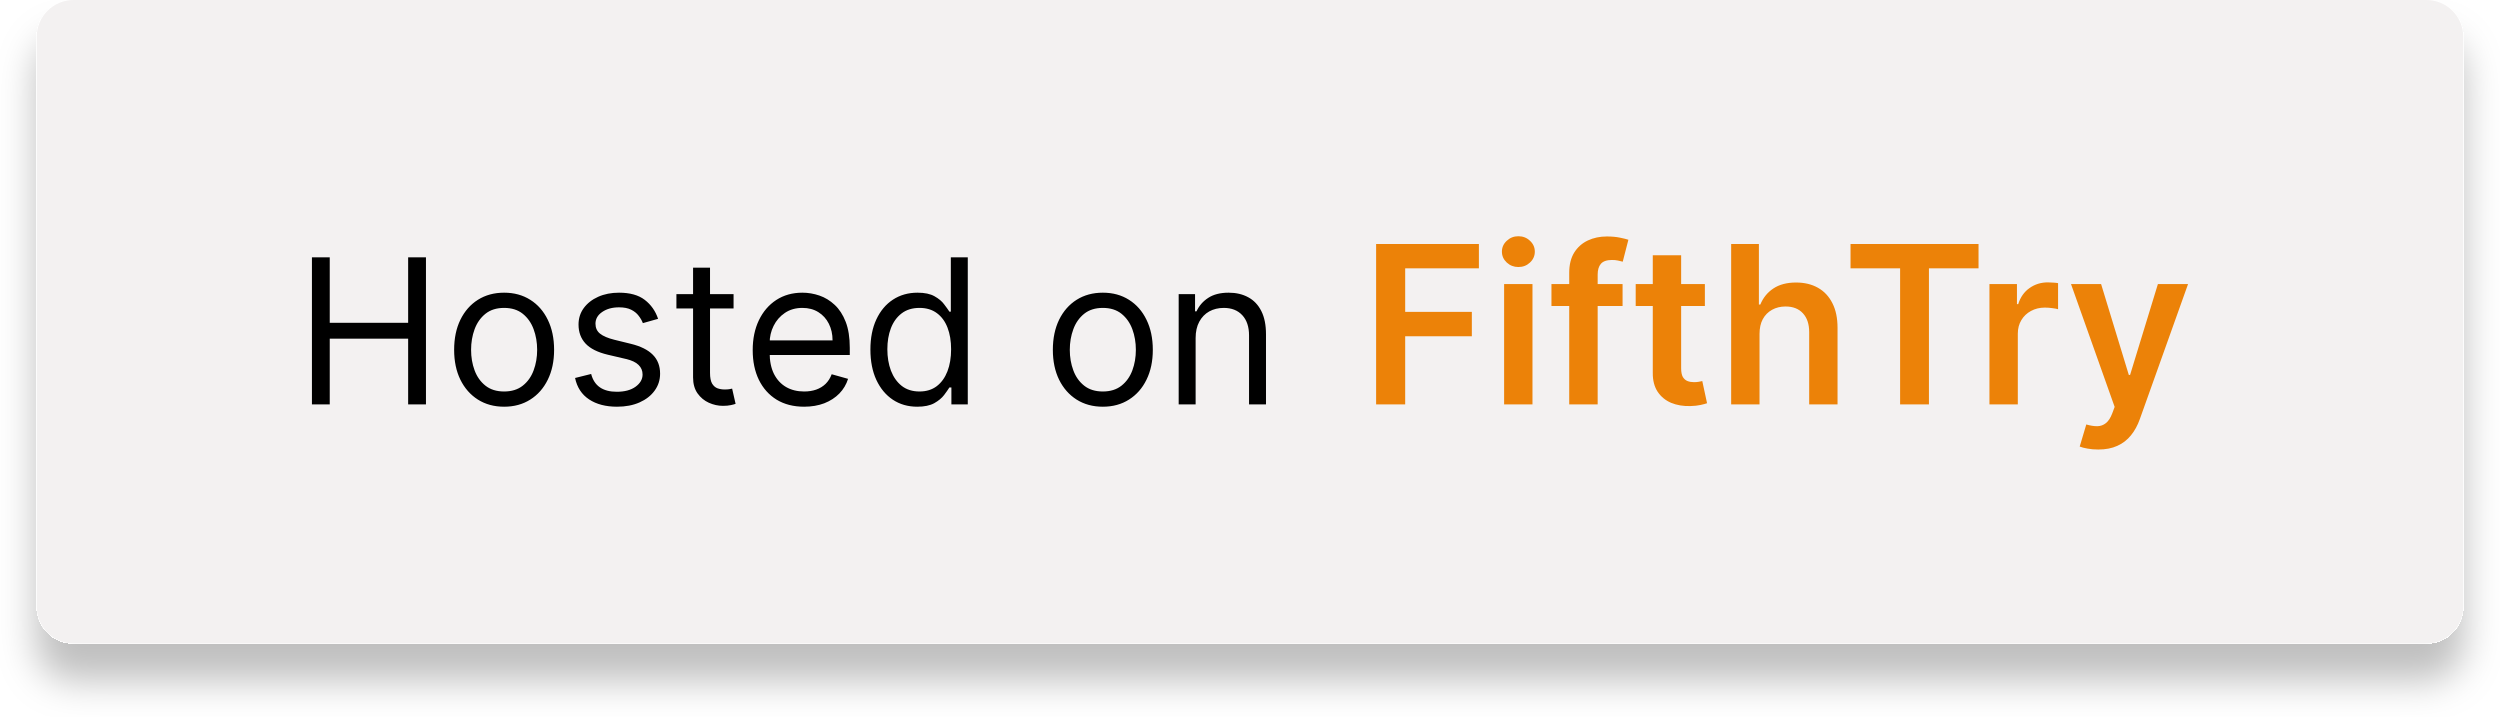
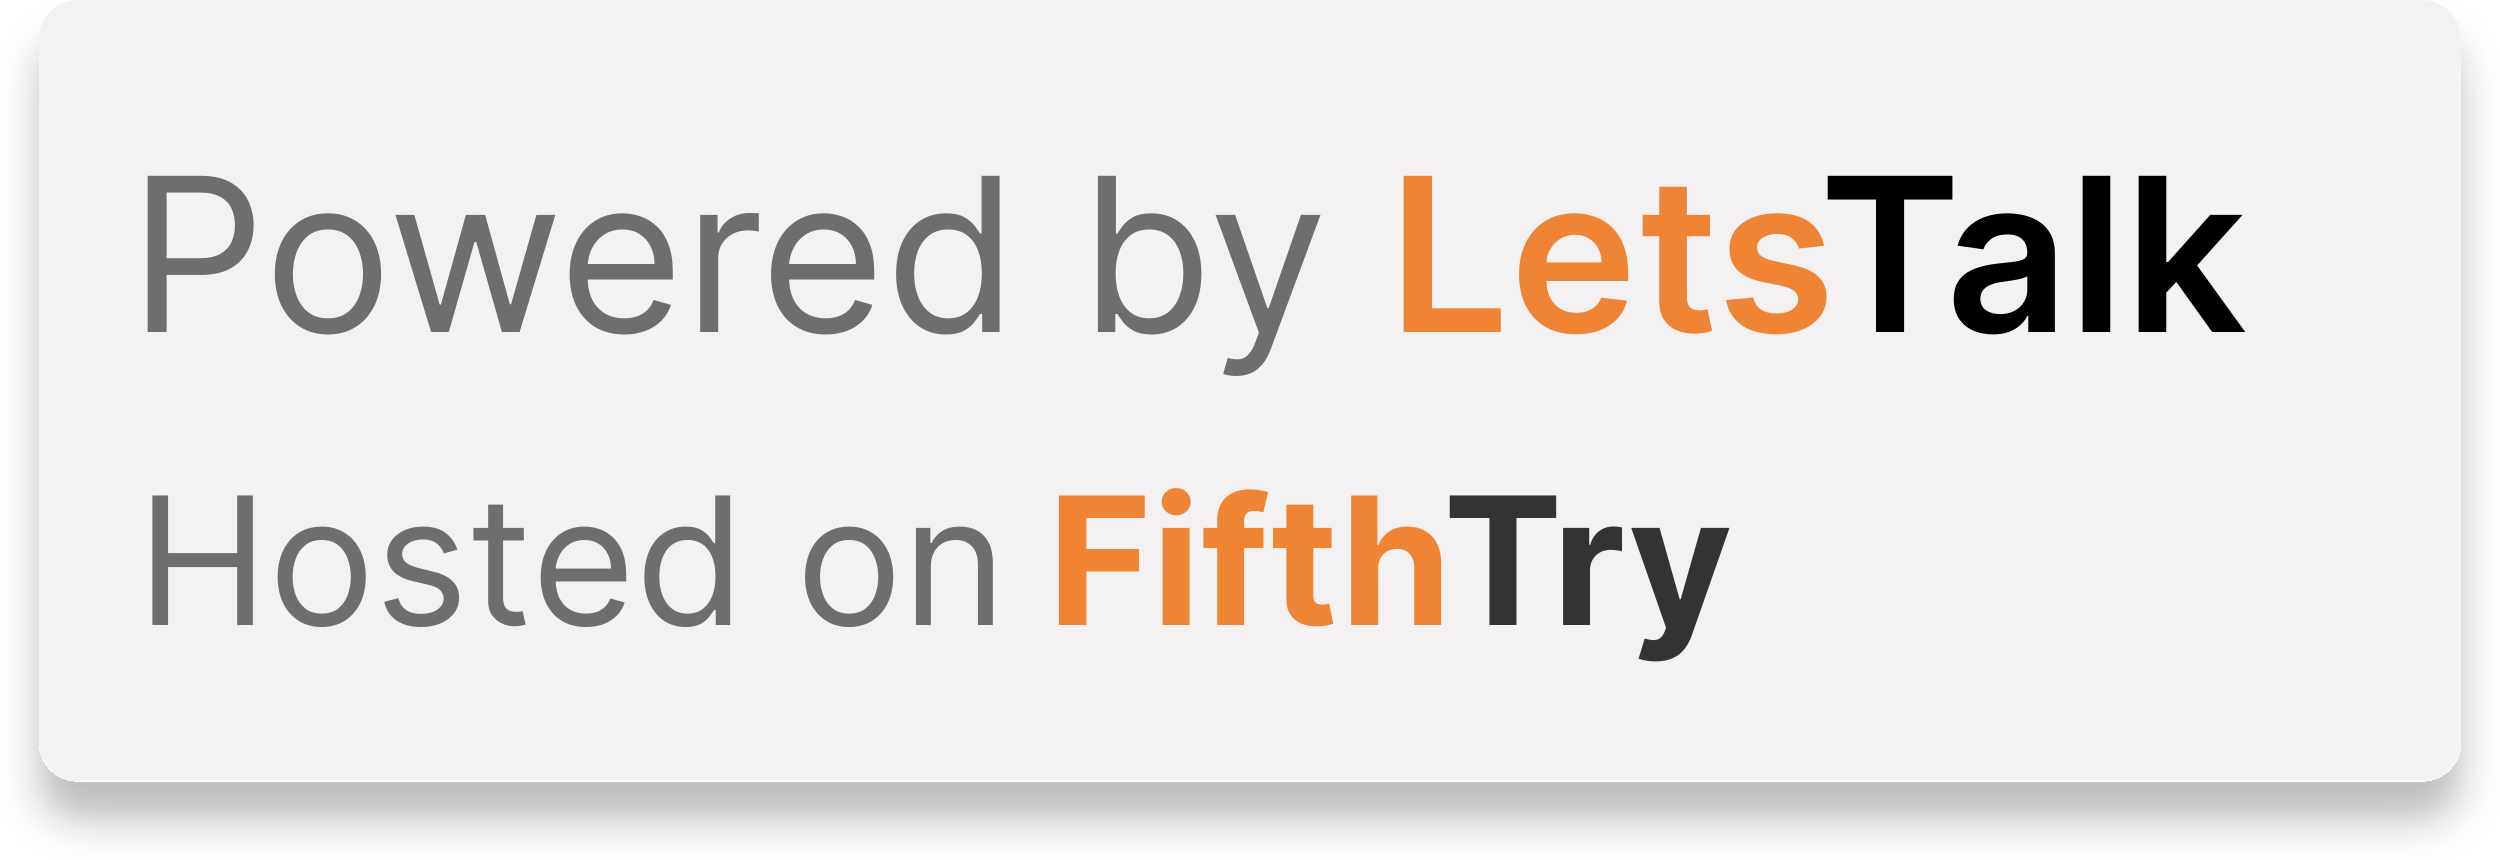
- <svg xmlns="http://www.w3.org/2000/svg" width="136" height="39" viewBox="0 0 136 39" fill="none">
-   <g filter="url(#filter0_d_2923_10)">
-     <rect x="2" width="132" height="35" rx="2" fill="#F3F1F1" />
+ <svg xmlns="http://www.w3.org/2000/svg" width="128" height="44" viewBox="0 0 128 44" fill="none">
+   <g filter="url(#filter0_d_2932_10)">
+     <rect x="2" width="124" height="40" rx="2" fill="#F3F1F1" />
  </g>
-   <path d="M74.861 22V13.273H80.452V14.598H76.442V16.967H80.068V18.293H76.442V22H74.861ZM81.824 22V15.454H83.367V22H81.824ZM82.599 14.526C82.355 14.526 82.145 14.445 81.969 14.283C81.793 14.118 81.704 13.921 81.704 13.69C81.704 13.457 81.793 13.26 81.969 13.098C82.145 12.933 82.355 12.851 82.599 12.851C82.847 12.851 83.057 12.933 83.23 13.098C83.406 13.26 83.494 13.457 83.494 13.69C83.494 13.921 83.406 14.118 83.23 14.283C83.057 14.445 82.847 14.526 82.599 14.526ZM88.268 15.454V16.648H84.399V15.454H88.268ZM85.366 22V14.837C85.366 14.396 85.457 14.03 85.639 13.737C85.823 13.445 86.071 13.226 86.38 13.081C86.69 12.936 87.034 12.864 87.412 12.864C87.679 12.864 87.916 12.885 88.123 12.928C88.331 12.97 88.484 13.008 88.584 13.043L88.277 14.236C88.211 14.216 88.129 14.196 88.029 14.176C87.93 14.153 87.819 14.142 87.697 14.142C87.41 14.142 87.207 14.212 87.088 14.351C86.971 14.487 86.913 14.683 86.913 14.939V22H85.366ZM92.745 15.454V16.648H88.982V15.454H92.745ZM89.911 13.886H91.454V20.031C91.454 20.239 91.485 20.398 91.547 20.509C91.613 20.616 91.698 20.69 91.803 20.73C91.908 20.77 92.025 20.79 92.152 20.79C92.249 20.79 92.337 20.783 92.416 20.768C92.499 20.754 92.561 20.741 92.604 20.73L92.864 21.936C92.782 21.965 92.664 21.996 92.51 22.03C92.36 22.064 92.175 22.084 91.956 22.09C91.57 22.101 91.222 22.043 90.912 21.915C90.603 21.784 90.357 21.582 90.175 21.31C89.996 21.037 89.908 20.696 89.911 20.287V13.886ZM95.718 18.165V22H94.175V13.273H95.684V16.567H95.761C95.914 16.197 96.151 15.906 96.472 15.693C96.796 15.477 97.208 15.369 97.708 15.369C98.163 15.369 98.559 15.464 98.897 15.655C99.235 15.845 99.496 16.124 99.681 16.49C99.869 16.857 99.962 17.304 99.962 17.832V22H98.42V18.071C98.42 17.631 98.306 17.288 98.079 17.044C97.854 16.797 97.539 16.673 97.133 16.673C96.86 16.673 96.616 16.733 96.4 16.852C96.187 16.969 96.019 17.138 95.897 17.359C95.778 17.581 95.718 17.849 95.718 18.165ZM100.669 14.598V13.273H107.632V14.598H104.934V22H103.366V14.598H100.669ZM108.226 22V15.454H109.722V16.546H109.79C109.909 16.168 110.114 15.876 110.404 15.672C110.696 15.464 111.03 15.361 111.405 15.361C111.49 15.361 111.586 15.365 111.691 15.374C111.799 15.379 111.888 15.389 111.959 15.403V16.822C111.894 16.8 111.79 16.78 111.648 16.763C111.509 16.743 111.374 16.733 111.243 16.733C110.962 16.733 110.709 16.794 110.485 16.916C110.263 17.035 110.088 17.202 109.961 17.415C109.833 17.628 109.769 17.874 109.769 18.152V22H108.226ZM114.142 24.454C113.932 24.454 113.737 24.438 113.558 24.403C113.382 24.372 113.241 24.335 113.136 24.293L113.494 23.091C113.719 23.156 113.919 23.188 114.095 23.185C114.271 23.182 114.426 23.126 114.56 23.018C114.696 22.913 114.811 22.737 114.905 22.49L115.037 22.136L112.663 15.454H114.3L115.808 20.398H115.876L117.389 15.454H119.03L116.409 22.793C116.287 23.139 116.125 23.436 115.923 23.683C115.722 23.933 115.474 24.124 115.182 24.254C114.892 24.388 114.545 24.454 114.142 24.454Z" fill="#EC8208" />
-   <path d="M16.969 22V14H17.938V17.562H22.203V14H23.172V22H22.203V18.422H17.938V22H16.969ZM27.424 22.125C26.882 22.125 26.407 21.996 25.998 21.738C25.592 21.48 25.274 21.12 25.045 20.656C24.818 20.193 24.705 19.651 24.705 19.031C24.705 18.406 24.818 17.861 25.045 17.395C25.274 16.928 25.592 16.566 25.998 16.309C26.407 16.051 26.882 15.922 27.424 15.922C27.965 15.922 28.439 16.051 28.846 16.309C29.255 16.566 29.572 16.928 29.799 17.395C30.028 17.861 30.143 18.406 30.143 19.031C30.143 19.651 30.028 20.193 29.799 20.656C29.572 21.12 29.255 21.48 28.846 21.738C28.439 21.996 27.965 22.125 27.424 22.125ZM27.424 21.297C27.835 21.297 28.174 21.191 28.439 20.98C28.705 20.77 28.902 20.492 29.029 20.148C29.157 19.805 29.221 19.432 29.221 19.031C29.221 18.63 29.157 18.256 29.029 17.91C28.902 17.564 28.705 17.284 28.439 17.07C28.174 16.857 27.835 16.75 27.424 16.75C27.012 16.75 26.674 16.857 26.408 17.07C26.143 17.284 25.946 17.564 25.818 17.91C25.691 18.256 25.627 18.63 25.627 19.031C25.627 19.432 25.691 19.805 25.818 20.148C25.946 20.492 26.143 20.77 26.408 20.98C26.674 21.191 27.012 21.297 27.424 21.297ZM35.8 17.344L34.972 17.578C34.92 17.44 34.843 17.306 34.741 17.176C34.642 17.043 34.507 16.934 34.335 16.848C34.163 16.762 33.943 16.719 33.675 16.719C33.308 16.719 33.002 16.803 32.757 16.973C32.515 17.139 32.394 17.352 32.394 17.609C32.394 17.838 32.477 18.02 32.644 18.152C32.81 18.285 33.071 18.396 33.425 18.484L34.315 18.703C34.852 18.833 35.252 19.033 35.515 19.301C35.778 19.566 35.909 19.909 35.909 20.328C35.909 20.672 35.81 20.979 35.612 21.25C35.417 21.521 35.144 21.734 34.792 21.891C34.44 22.047 34.032 22.125 33.565 22.125C32.953 22.125 32.447 21.992 32.046 21.727C31.645 21.461 31.391 21.073 31.284 20.562L32.159 20.344C32.242 20.667 32.4 20.909 32.632 21.07C32.866 21.232 33.172 21.312 33.55 21.312C33.98 21.312 34.321 21.221 34.573 21.039C34.828 20.854 34.956 20.633 34.956 20.375C34.956 20.167 34.883 19.992 34.737 19.852C34.592 19.708 34.367 19.602 34.065 19.531L33.065 19.297C32.516 19.167 32.112 18.965 31.855 18.691C31.599 18.415 31.472 18.07 31.472 17.656C31.472 17.318 31.567 17.018 31.757 16.758C31.95 16.497 32.211 16.293 32.542 16.145C32.875 15.996 33.253 15.922 33.675 15.922C34.269 15.922 34.735 16.052 35.073 16.312C35.414 16.573 35.657 16.917 35.8 17.344ZM39.906 16V16.781H36.797V16H39.906ZM37.703 14.562H38.625V20.281C38.625 20.542 38.663 20.737 38.738 20.867C38.816 20.995 38.915 21.081 39.035 21.125C39.158 21.167 39.286 21.188 39.422 21.188C39.523 21.188 39.607 21.182 39.672 21.172C39.737 21.159 39.789 21.148 39.828 21.141L40.016 21.969C39.953 21.992 39.866 22.016 39.754 22.039C39.642 22.065 39.5 22.078 39.328 22.078C39.068 22.078 38.812 22.022 38.562 21.91C38.315 21.798 38.109 21.628 37.945 21.398C37.784 21.169 37.703 20.88 37.703 20.531V14.562ZM43.744 22.125C43.166 22.125 42.667 21.997 42.248 21.742C41.831 21.484 41.51 21.125 41.283 20.664C41.059 20.201 40.947 19.662 40.947 19.047C40.947 18.432 41.059 17.891 41.283 17.422C41.51 16.951 41.825 16.583 42.228 16.32C42.635 16.055 43.109 15.922 43.65 15.922C43.963 15.922 44.272 15.974 44.576 16.078C44.881 16.182 45.158 16.352 45.408 16.586C45.658 16.818 45.857 17.125 46.006 17.508C46.154 17.891 46.228 18.362 46.228 18.922V19.312H41.603V18.516H45.291C45.291 18.177 45.223 17.875 45.088 17.609C44.955 17.344 44.765 17.134 44.518 16.98C44.273 16.827 43.984 16.75 43.65 16.75C43.283 16.75 42.965 16.841 42.697 17.023C42.432 17.203 42.227 17.438 42.084 17.727C41.941 18.016 41.869 18.326 41.869 18.656V19.188C41.869 19.641 41.947 20.025 42.103 20.34C42.262 20.652 42.482 20.891 42.764 21.055C43.045 21.216 43.372 21.297 43.744 21.297C43.986 21.297 44.205 21.263 44.4 21.195C44.598 21.125 44.769 21.021 44.912 20.883C45.055 20.742 45.166 20.568 45.244 20.359L46.135 20.609C46.041 20.912 45.883 21.177 45.662 21.406C45.441 21.633 45.167 21.81 44.842 21.938C44.516 22.062 44.15 22.125 43.744 22.125ZM49.897 22.125C49.397 22.125 48.955 21.999 48.572 21.746C48.19 21.491 47.89 21.131 47.674 20.668C47.458 20.202 47.35 19.651 47.35 19.016C47.35 18.385 47.458 17.838 47.674 17.375C47.89 16.912 48.191 16.553 48.576 16.301C48.962 16.048 49.407 15.922 49.912 15.922C50.303 15.922 50.611 15.987 50.838 16.117C51.067 16.245 51.242 16.391 51.361 16.555C51.484 16.716 51.579 16.849 51.647 16.953H51.725V14H52.647V22H51.756V21.078H51.647C51.579 21.188 51.482 21.326 51.357 21.492C51.232 21.656 51.054 21.803 50.822 21.934C50.59 22.061 50.282 22.125 49.897 22.125ZM50.022 21.297C50.391 21.297 50.704 21.201 50.959 21.008C51.214 20.812 51.408 20.543 51.541 20.199C51.674 19.853 51.74 19.453 51.74 19C51.74 18.552 51.675 18.16 51.545 17.824C51.415 17.486 51.222 17.223 50.967 17.035C50.712 16.845 50.397 16.75 50.022 16.75C49.631 16.75 49.305 16.85 49.045 17.051C48.787 17.249 48.593 17.518 48.463 17.859C48.335 18.198 48.272 18.578 48.272 19C48.272 19.427 48.337 19.815 48.467 20.164C48.6 20.51 48.795 20.787 49.053 20.992C49.313 21.195 49.636 21.297 50.022 21.297ZM59.994 22.125C59.453 22.125 58.977 21.996 58.568 21.738C58.162 21.48 57.844 21.12 57.615 20.656C57.389 20.193 57.275 19.651 57.275 19.031C57.275 18.406 57.389 17.861 57.615 17.395C57.844 16.928 58.162 16.566 58.568 16.309C58.977 16.051 59.453 15.922 59.994 15.922C60.536 15.922 61.01 16.051 61.416 16.309C61.825 16.566 62.143 16.928 62.369 17.395C62.598 17.861 62.713 18.406 62.713 19.031C62.713 19.651 62.598 20.193 62.369 20.656C62.143 21.12 61.825 21.48 61.416 21.738C61.01 21.996 60.536 22.125 59.994 22.125ZM59.994 21.297C60.406 21.297 60.744 21.191 61.01 20.98C61.275 20.77 61.472 20.492 61.6 20.148C61.727 19.805 61.791 19.432 61.791 19.031C61.791 18.63 61.727 18.256 61.6 17.91C61.472 17.564 61.275 17.284 61.01 17.07C60.744 16.857 60.406 16.75 59.994 16.75C59.583 16.75 59.244 16.857 58.978 17.07C58.713 17.284 58.516 17.564 58.389 17.91C58.261 18.256 58.197 18.63 58.197 19.031C58.197 19.432 58.261 19.805 58.389 20.148C58.516 20.492 58.713 20.77 58.978 20.98C59.244 21.191 59.583 21.297 59.994 21.297ZM65.042 18.391V22H64.12V16H65.011V16.938H65.089C65.23 16.633 65.443 16.388 65.73 16.203C66.016 16.016 66.386 15.922 66.839 15.922C67.245 15.922 67.601 16.005 67.905 16.172C68.21 16.336 68.447 16.586 68.616 16.922C68.785 17.255 68.87 17.677 68.87 18.188V22H67.948V18.25C67.948 17.779 67.826 17.412 67.581 17.148C67.336 16.883 67 16.75 66.573 16.75C66.279 16.75 66.016 16.814 65.784 16.941C65.555 17.069 65.374 17.255 65.241 17.5C65.108 17.745 65.042 18.042 65.042 18.391Z" fill="black" />
+   <path d="M7.561 17V9H10.264C10.892 9 11.405 9.113 11.803 9.34C12.204 9.564 12.501 9.867 12.694 10.25C12.887 10.633 12.983 11.06 12.983 11.531C12.983 12.003 12.887 12.431 12.694 12.816C12.504 13.202 12.21 13.509 11.811 13.738C11.413 13.965 10.902 14.078 10.28 14.078H8.343V13.219H10.249C10.678 13.219 11.024 13.145 11.284 12.996C11.544 12.848 11.733 12.647 11.85 12.395C11.97 12.139 12.03 11.852 12.03 11.531C12.03 11.211 11.97 10.925 11.85 10.672C11.733 10.419 11.543 10.221 11.28 10.078C11.017 9.932 10.668 9.859 10.233 9.859H8.53V17H7.561ZM16.792 17.125C16.25 17.125 15.775 16.996 15.366 16.738C14.96 16.48 14.642 16.12 14.413 15.656C14.186 15.193 14.073 14.651 14.073 14.031C14.073 13.406 14.186 12.861 14.413 12.395C14.642 11.928 14.96 11.566 15.366 11.309C15.775 11.051 16.25 10.922 16.792 10.922C17.333 10.922 17.807 11.051 18.214 11.309C18.622 11.566 18.94 11.928 19.167 12.395C19.396 12.861 19.511 13.406 19.511 14.031C19.511 14.651 19.396 15.193 19.167 15.656C18.94 16.12 18.622 16.48 18.214 16.738C17.807 16.996 17.333 17.125 16.792 17.125ZM16.792 16.297C17.203 16.297 17.542 16.191 17.807 15.98C18.073 15.77 18.27 15.492 18.397 15.148C18.525 14.805 18.589 14.432 18.589 14.031C18.589 13.63 18.525 13.257 18.397 12.91C18.27 12.564 18.073 12.284 17.807 12.07C17.542 11.857 17.203 11.75 16.792 11.75C16.38 11.75 16.042 11.857 15.776 12.07C15.511 12.284 15.314 12.564 15.186 12.91C15.059 13.257 14.995 13.63 14.995 14.031C14.995 14.432 15.059 14.805 15.186 15.148C15.314 15.492 15.511 15.77 15.776 15.98C16.042 16.191 16.38 16.297 16.792 16.297ZM22.073 17L20.245 11H21.214L22.511 15.594H22.573L23.854 11H24.839L26.104 15.578H26.167L27.464 11H28.432L26.604 17H25.698L24.386 12.391H24.292L22.979 17H22.073ZM31.963 17.125C31.384 17.125 30.886 16.997 30.467 16.742C30.05 16.484 29.728 16.125 29.502 15.664C29.278 15.2 29.166 14.662 29.166 14.047C29.166 13.432 29.278 12.891 29.502 12.422C29.728 11.95 30.043 11.583 30.447 11.32C30.853 11.055 31.327 10.922 31.869 10.922C32.181 10.922 32.49 10.974 32.795 11.078C33.099 11.182 33.377 11.352 33.627 11.586C33.877 11.818 34.076 12.125 34.224 12.508C34.373 12.891 34.447 13.362 34.447 13.922V14.312H29.822V13.516H33.51C33.51 13.177 33.442 12.875 33.306 12.609C33.174 12.344 32.983 12.134 32.736 11.98C32.491 11.827 32.202 11.75 31.869 11.75C31.502 11.75 31.184 11.841 30.916 12.023C30.65 12.203 30.446 12.438 30.302 12.727C30.159 13.016 30.088 13.325 30.088 13.656V14.188C30.088 14.641 30.166 15.025 30.322 15.34C30.481 15.652 30.701 15.891 30.982 16.055C31.263 16.216 31.59 16.297 31.963 16.297C32.205 16.297 32.424 16.263 32.619 16.195C32.817 16.125 32.987 16.021 33.131 15.883C33.274 15.742 33.385 15.568 33.463 15.359L34.353 15.609C34.26 15.912 34.102 16.177 33.881 16.406C33.659 16.633 33.386 16.81 33.06 16.938C32.735 17.062 32.369 17.125 31.963 17.125ZM35.849 17V11H36.74V11.906H36.803C36.912 11.609 37.11 11.368 37.396 11.184C37.683 10.999 38.006 10.906 38.365 10.906C38.433 10.906 38.517 10.908 38.619 10.91C38.721 10.913 38.797 10.917 38.849 10.922V11.859C38.818 11.852 38.746 11.84 38.635 11.824C38.525 11.806 38.409 11.797 38.287 11.797C37.995 11.797 37.735 11.858 37.506 11.98C37.279 12.1 37.099 12.267 36.967 12.48C36.836 12.691 36.771 12.932 36.771 13.203V17H35.849ZM42.275 17.125C41.697 17.125 41.198 16.997 40.779 16.742C40.362 16.484 40.041 16.125 39.814 15.664C39.59 15.2 39.478 14.662 39.478 14.047C39.478 13.432 39.59 12.891 39.814 12.422C40.041 11.95 40.356 11.583 40.76 11.32C41.166 11.055 41.64 10.922 42.181 10.922C42.494 10.922 42.803 10.974 43.107 11.078C43.412 11.182 43.689 11.352 43.939 11.586C44.189 11.818 44.388 12.125 44.537 12.508C44.685 12.891 44.76 13.362 44.76 13.922V14.312H40.135V13.516H43.822C43.822 13.177 43.754 12.875 43.619 12.609C43.486 12.344 43.296 12.134 43.049 11.98C42.804 11.827 42.515 11.75 42.181 11.75C41.814 11.75 41.496 11.841 41.228 12.023C40.963 12.203 40.758 12.438 40.615 12.727C40.472 13.016 40.4 13.325 40.4 13.656V14.188C40.4 14.641 40.478 15.025 40.635 15.34C40.793 15.652 41.013 15.891 41.295 16.055C41.576 16.216 41.903 16.297 42.275 16.297C42.517 16.297 42.736 16.263 42.931 16.195C43.129 16.125 43.3 16.021 43.443 15.883C43.586 15.742 43.697 15.568 43.775 15.359L44.666 15.609C44.572 15.912 44.414 16.177 44.193 16.406C43.972 16.633 43.698 16.81 43.373 16.938C43.047 17.062 42.681 17.125 42.275 17.125ZM48.428 17.125C47.928 17.125 47.486 16.999 47.103 16.746C46.721 16.491 46.421 16.131 46.205 15.668C45.989 15.202 45.881 14.651 45.881 14.016C45.881 13.385 45.989 12.838 46.205 12.375C46.421 11.912 46.722 11.553 47.107 11.301C47.493 11.048 47.938 10.922 48.443 10.922C48.834 10.922 49.142 10.987 49.369 11.117C49.598 11.245 49.773 11.391 49.892 11.555C50.015 11.716 50.11 11.849 50.178 11.953H50.256V9H51.178V17H50.287V16.078H50.178C50.11 16.188 50.013 16.326 49.888 16.492C49.763 16.656 49.585 16.803 49.353 16.934C49.121 17.061 48.813 17.125 48.428 17.125ZM48.553 16.297C48.922 16.297 49.235 16.201 49.49 16.008C49.745 15.812 49.939 15.543 50.072 15.199C50.205 14.853 50.271 14.453 50.271 14C50.271 13.552 50.206 13.16 50.076 12.824C49.946 12.486 49.753 12.223 49.498 12.035C49.243 11.845 48.928 11.75 48.553 11.75C48.162 11.75 47.836 11.85 47.576 12.051C47.318 12.249 47.124 12.518 46.994 12.859C46.866 13.198 46.803 13.578 46.803 14C46.803 14.427 46.868 14.815 46.998 15.164C47.131 15.51 47.326 15.787 47.584 15.992C47.844 16.195 48.167 16.297 48.553 16.297ZM56.213 17V9H57.135V11.953H57.213C57.28 11.849 57.374 11.716 57.494 11.555C57.616 11.391 57.791 11.245 58.017 11.117C58.246 10.987 58.556 10.922 58.947 10.922C59.452 10.922 59.898 11.048 60.283 11.301C60.668 11.553 60.969 11.912 61.185 12.375C61.401 12.838 61.51 13.385 61.51 14.016C61.51 14.651 61.401 15.202 61.185 15.668C60.969 16.131 60.67 16.491 60.287 16.746C59.904 16.999 59.463 17.125 58.963 17.125C58.577 17.125 58.269 17.061 58.037 16.934C57.805 16.803 57.627 16.656 57.502 16.492C57.377 16.326 57.28 16.188 57.213 16.078H57.103V17H56.213ZM57.119 14C57.119 14.453 57.185 14.853 57.318 15.199C57.451 15.543 57.645 15.812 57.9 16.008C58.155 16.201 58.468 16.297 58.838 16.297C59.223 16.297 59.545 16.195 59.803 15.992C60.063 15.787 60.258 15.51 60.388 15.164C60.521 14.815 60.588 14.427 60.588 14C60.588 13.578 60.523 13.198 60.392 12.859C60.265 12.518 60.071 12.249 59.81 12.051C59.553 11.85 59.228 11.75 58.838 11.75C58.463 11.75 58.148 11.845 57.892 12.035C57.637 12.223 57.444 12.486 57.314 12.824C57.184 13.16 57.119 13.552 57.119 14ZM63.299 19.25C63.142 19.25 63.003 19.237 62.881 19.211C62.758 19.188 62.674 19.164 62.627 19.141L62.861 18.328C63.085 18.385 63.283 18.406 63.455 18.391C63.627 18.375 63.779 18.298 63.912 18.16C64.047 18.025 64.171 17.805 64.283 17.5L64.455 17.031L62.236 11H63.236L64.892 15.781H64.955L66.611 11H67.611L65.064 17.875C64.95 18.185 64.808 18.441 64.638 18.645C64.469 18.85 64.272 19.003 64.049 19.102C63.827 19.201 63.577 19.25 63.299 19.25Z" fill="#6E6E6E" />
+   <path d="M93.58 10.215V9H99.963V10.215H97.49V17H96.052V10.215H93.58ZM102.041 17.121C101.661 17.121 101.318 17.053 101.013 16.918C100.711 16.78 100.472 16.577 100.295 16.309C100.12 16.04 100.033 15.71 100.033 15.316C100.033 14.978 100.095 14.698 100.22 14.477C100.345 14.255 100.516 14.078 100.732 13.945C100.948 13.812 101.192 13.712 101.463 13.645C101.736 13.574 102.019 13.523 102.31 13.492C102.662 13.456 102.947 13.423 103.166 13.395C103.385 13.363 103.543 13.316 103.642 13.254C103.744 13.189 103.795 13.088 103.795 12.953V12.93C103.795 12.635 103.707 12.408 103.533 12.246C103.358 12.085 103.107 12.004 102.779 12.004C102.433 12.004 102.158 12.079 101.955 12.23C101.754 12.382 101.619 12.56 101.549 12.766L100.228 12.578C100.332 12.213 100.504 11.909 100.744 11.664C100.983 11.417 101.276 11.232 101.623 11.109C101.969 10.984 102.352 10.922 102.771 10.922C103.06 10.922 103.348 10.956 103.635 11.023C103.921 11.091 104.183 11.203 104.42 11.359C104.657 11.513 104.847 11.723 104.99 11.988C105.136 12.254 105.209 12.586 105.209 12.984V17H103.849V16.176H103.802C103.717 16.342 103.595 16.499 103.439 16.645C103.286 16.788 103.092 16.904 102.857 16.992C102.625 17.078 102.353 17.121 102.041 17.121ZM102.408 16.082C102.692 16.082 102.938 16.026 103.146 15.914C103.355 15.8 103.515 15.648 103.627 15.461C103.741 15.273 103.799 15.069 103.799 14.848V14.141C103.754 14.177 103.679 14.211 103.572 14.242C103.468 14.273 103.351 14.301 103.22 14.324C103.09 14.348 102.961 14.368 102.834 14.387C102.706 14.405 102.595 14.421 102.502 14.434C102.291 14.462 102.102 14.509 101.935 14.574C101.769 14.639 101.637 14.73 101.541 14.848C101.444 14.962 101.396 15.111 101.396 15.293C101.396 15.553 101.491 15.75 101.681 15.883C101.872 16.016 102.114 16.082 102.408 16.082ZM108.045 9V17H106.631V9H108.045ZM110.788 15.117L110.784 13.41H111.01L113.167 11H114.819L112.167 13.953H111.874L110.788 15.117ZM109.499 17V9H110.913V17H109.499ZM113.264 17L111.311 14.27L112.264 13.273L114.956 17H113.264Z" fill="black" />
+   <path d="M71.867 17V9H73.316V15.785H76.84V17H71.867ZM80.691 17.117C80.09 17.117 79.57 16.992 79.133 16.742C78.698 16.49 78.363 16.133 78.129 15.672C77.894 15.208 77.777 14.663 77.777 14.035C77.777 13.418 77.894 12.876 78.129 12.41C78.366 11.941 78.696 11.577 79.121 11.316C79.545 11.053 80.044 10.922 80.617 10.922C80.987 10.922 81.336 10.982 81.664 11.102C81.995 11.219 82.286 11.401 82.539 11.648C82.794 11.896 82.995 12.211 83.14 12.594C83.286 12.974 83.359 13.427 83.359 13.953V14.387H78.441V13.434H82.004C82.001 13.163 81.942 12.922 81.828 12.711C81.713 12.497 81.553 12.329 81.347 12.207C81.144 12.085 80.907 12.023 80.636 12.023C80.347 12.023 80.094 12.094 79.875 12.234C79.656 12.372 79.485 12.555 79.363 12.781C79.243 13.005 79.182 13.251 79.179 13.52V14.352C79.179 14.7 79.243 15 79.371 15.25C79.499 15.497 79.677 15.688 79.906 15.82C80.135 15.95 80.403 16.016 80.711 16.016C80.916 16.016 81.103 15.987 81.269 15.93C81.436 15.87 81.581 15.783 81.703 15.668C81.825 15.553 81.918 15.412 81.98 15.242L83.3 15.391C83.217 15.74 83.058 16.044 82.824 16.305C82.592 16.562 82.295 16.763 81.933 16.906C81.571 17.047 81.157 17.117 80.691 17.117ZM87.552 11V12.094H84.102V11H87.552ZM84.954 9.562H86.368V15.195C86.368 15.385 86.397 15.531 86.454 15.633C86.514 15.732 86.592 15.8 86.688 15.836C86.785 15.872 86.891 15.891 87.008 15.891C87.097 15.891 87.178 15.884 87.251 15.871C87.326 15.858 87.383 15.846 87.423 15.836L87.661 16.941C87.585 16.967 87.477 16.996 87.337 17.027C87.199 17.059 87.029 17.077 86.829 17.082C86.475 17.092 86.156 17.039 85.872 16.922C85.588 16.802 85.363 16.617 85.196 16.367C85.032 16.117 84.951 15.805 84.954 15.43V9.562ZM93.39 12.586L92.101 12.727C92.065 12.596 92.001 12.474 91.91 12.359C91.821 12.245 91.702 12.152 91.55 12.082C91.4 12.012 91.215 11.977 90.996 11.977C90.702 11.977 90.454 12.04 90.254 12.168C90.056 12.296 89.958 12.461 89.961 12.664C89.958 12.838 90.022 12.98 90.152 13.09C90.285 13.199 90.504 13.289 90.808 13.359L91.832 13.578C92.4 13.7 92.821 13.895 93.097 14.16C93.376 14.426 93.517 14.773 93.519 15.203C93.517 15.581 93.406 15.914 93.187 16.203C92.971 16.49 92.67 16.713 92.285 16.875C91.9 17.037 91.457 17.117 90.957 17.117C90.222 17.117 89.631 16.963 89.183 16.656C88.735 16.346 88.469 15.915 88.383 15.363L89.761 15.23C89.824 15.501 89.957 15.706 90.16 15.844C90.363 15.982 90.627 16.051 90.953 16.051C91.289 16.051 91.558 15.982 91.761 15.844C91.967 15.706 92.07 15.535 92.07 15.332C92.07 15.16 92.004 15.018 91.871 14.906C91.741 14.794 91.537 14.708 91.261 14.648L90.238 14.434C89.662 14.314 89.237 14.112 88.961 13.828C88.685 13.542 88.548 13.18 88.55 12.742C88.548 12.372 88.648 12.052 88.851 11.781C89.057 11.508 89.342 11.297 89.707 11.148C90.074 10.997 90.497 10.922 90.976 10.922C91.679 10.922 92.233 11.072 92.636 11.371C93.043 11.671 93.294 12.075 93.39 12.586Z" fill="#EF8435" />
+   <path d="M7.803 32V25.367H8.606V28.321H12.143V25.367H12.946V32H12.143V29.033H8.606V32H7.803ZM16.471 32.104C16.022 32.104 15.628 31.997 15.289 31.783C14.953 31.569 14.689 31.27 14.499 30.886C14.311 30.502 14.217 30.052 14.217 29.539C14.217 29.02 14.311 28.568 14.499 28.182C14.689 27.795 14.953 27.495 15.289 27.281C15.628 27.068 16.022 26.961 16.471 26.961C16.921 26.961 17.313 27.068 17.65 27.281C17.989 27.495 18.253 27.795 18.441 28.182C18.631 28.568 18.726 29.02 18.726 29.539C18.726 30.052 18.631 30.502 18.441 30.886C18.253 31.27 17.989 31.569 17.65 31.783C17.313 31.997 16.921 32.104 16.471 32.104ZM16.471 31.417C16.812 31.417 17.093 31.33 17.313 31.155C17.534 30.98 17.697 30.75 17.802 30.465C17.908 30.18 17.961 29.871 17.961 29.539C17.961 29.206 17.908 28.896 17.802 28.609C17.697 28.322 17.534 28.09 17.313 27.913C17.093 27.736 16.812 27.647 16.471 27.647C16.13 27.647 15.85 27.736 15.629 27.913C15.409 28.09 15.246 28.322 15.14 28.609C15.034 28.896 14.982 29.206 14.982 29.539C14.982 29.871 15.034 30.18 15.14 30.465C15.246 30.75 15.409 30.98 15.629 31.155C15.85 31.33 16.13 31.417 16.471 31.417ZM23.416 28.14L22.729 28.334C22.686 28.219 22.622 28.108 22.538 28C22.456 27.89 22.344 27.799 22.201 27.728C22.059 27.657 21.876 27.621 21.654 27.621C21.35 27.621 21.096 27.692 20.893 27.832C20.692 27.97 20.592 28.146 20.592 28.36C20.592 28.55 20.661 28.7 20.799 28.81C20.937 28.92 21.153 29.012 21.447 29.085L22.185 29.267C22.63 29.375 22.961 29.54 23.179 29.762C23.398 29.982 23.506 30.266 23.506 30.614C23.506 30.899 23.424 31.154 23.26 31.378C23.099 31.603 22.872 31.78 22.58 31.909C22.289 32.039 21.95 32.104 21.563 32.104C21.056 32.104 20.636 31.994 20.303 31.773C19.971 31.553 19.761 31.231 19.672 30.808L20.397 30.627C20.466 30.895 20.597 31.095 20.789 31.229C20.984 31.363 21.237 31.43 21.55 31.43C21.907 31.43 22.189 31.354 22.399 31.203C22.61 31.05 22.716 30.866 22.716 30.653C22.716 30.48 22.656 30.335 22.535 30.219C22.414 30.1 22.228 30.012 21.978 29.953L21.149 29.759C20.693 29.651 20.359 29.484 20.145 29.257C19.933 29.028 19.827 28.742 19.827 28.399C19.827 28.118 19.906 27.87 20.064 27.654C20.224 27.438 20.441 27.268 20.715 27.145C20.991 27.022 21.304 26.961 21.654 26.961C22.146 26.961 22.533 27.069 22.814 27.285C23.096 27.5 23.297 27.785 23.416 28.14ZM26.82 27.026V27.673H24.242V27.026H26.82ZM24.994 25.834H25.758V30.575C25.758 30.791 25.79 30.953 25.852 31.061C25.917 31.167 25.999 31.238 26.098 31.274C26.2 31.309 26.307 31.326 26.419 31.326C26.503 31.326 26.572 31.322 26.626 31.313C26.68 31.303 26.723 31.294 26.756 31.288L26.911 31.974C26.859 31.994 26.787 32.013 26.694 32.032C26.601 32.054 26.484 32.065 26.341 32.065C26.125 32.065 25.914 32.018 25.706 31.925C25.501 31.833 25.331 31.691 25.195 31.501C25.061 31.311 24.994 31.072 24.994 30.782V25.834ZM30.002 32.104C29.523 32.104 29.11 31.998 28.762 31.786C28.417 31.573 28.15 31.274 27.962 30.892C27.776 30.508 27.683 30.061 27.683 29.552C27.683 29.042 27.776 28.593 27.962 28.204C28.15 27.814 28.411 27.509 28.746 27.291C29.083 27.071 29.476 26.961 29.925 26.961C30.184 26.961 30.44 27.004 30.692 27.09C30.945 27.177 31.175 27.317 31.382 27.511C31.589 27.703 31.755 27.958 31.878 28.276C32.001 28.593 32.062 28.984 32.062 29.448V29.772H28.228V29.111H31.285C31.285 28.831 31.229 28.58 31.116 28.36C31.006 28.14 30.849 27.966 30.644 27.838C30.441 27.711 30.201 27.647 29.925 27.647C29.62 27.647 29.357 27.723 29.134 27.874C28.914 28.023 28.745 28.217 28.626 28.457C28.507 28.697 28.448 28.953 28.448 29.228V29.668C28.448 30.044 28.513 30.362 28.642 30.624C28.774 30.883 28.956 31.08 29.189 31.216C29.423 31.35 29.694 31.417 30.002 31.417C30.203 31.417 30.385 31.389 30.547 31.333C30.711 31.274 30.852 31.188 30.971 31.074C31.09 30.957 31.181 30.812 31.246 30.64L31.985 30.847C31.907 31.098 31.776 31.318 31.593 31.508C31.409 31.696 31.182 31.842 30.913 31.948C30.643 32.052 30.339 32.104 30.002 32.104ZM35.103 32.104C34.689 32.104 34.323 31.999 34.005 31.79C33.688 31.578 33.44 31.28 33.261 30.896C33.081 30.509 32.992 30.052 32.992 29.526C32.992 29.003 33.081 28.55 33.261 28.166C33.44 27.781 33.689 27.484 34.009 27.275C34.328 27.065 34.697 26.961 35.116 26.961C35.44 26.961 35.696 27.015 35.884 27.123C36.074 27.228 36.218 27.349 36.318 27.485C36.419 27.619 36.498 27.729 36.554 27.816H36.619V25.367H37.383V32H36.645V31.236H36.554C36.498 31.326 36.418 31.441 36.315 31.579C36.211 31.715 36.063 31.837 35.871 31.945C35.679 32.051 35.423 32.104 35.103 32.104ZM35.207 31.417C35.514 31.417 35.773 31.337 35.984 31.177C36.196 31.015 36.357 30.792 36.467 30.507C36.577 30.22 36.632 29.888 36.632 29.513C36.632 29.141 36.578 28.816 36.47 28.538C36.362 28.257 36.202 28.039 35.991 27.884C35.779 27.726 35.518 27.647 35.207 27.647C34.883 27.647 34.613 27.73 34.397 27.897C34.184 28.061 34.023 28.284 33.915 28.567C33.809 28.848 33.756 29.163 33.756 29.513C33.756 29.867 33.81 30.189 33.918 30.478C34.028 30.765 34.19 30.994 34.404 31.164C34.62 31.333 34.887 31.417 35.207 31.417ZM43.475 32.104C43.026 32.104 42.632 31.997 42.293 31.783C41.956 31.569 41.693 31.27 41.503 30.886C41.315 30.502 41.221 30.052 41.221 29.539C41.221 29.02 41.315 28.568 41.503 28.182C41.693 27.795 41.956 27.495 42.293 27.281C42.632 27.068 43.026 26.961 43.475 26.961C43.924 26.961 44.317 27.068 44.654 27.281C44.993 27.495 45.256 27.795 45.444 28.182C45.634 28.568 45.729 29.02 45.729 29.539C45.729 30.052 45.634 30.502 45.444 30.886C45.256 31.27 44.993 31.569 44.654 31.783C44.317 31.997 43.924 32.104 43.475 32.104ZM43.475 31.417C43.816 31.417 44.097 31.33 44.317 31.155C44.537 30.98 44.7 30.75 44.806 30.465C44.912 30.18 44.965 29.871 44.965 29.539C44.965 29.206 44.912 28.896 44.806 28.609C44.7 28.322 44.537 28.09 44.317 27.913C44.097 27.736 43.816 27.647 43.475 27.647C43.134 27.647 42.853 27.736 42.633 27.913C42.413 28.09 42.25 28.322 42.144 28.609C42.038 28.896 41.985 29.206 41.985 29.539C41.985 29.871 42.038 30.18 42.144 30.465C42.25 30.75 42.413 30.98 42.633 31.155C42.853 31.33 43.134 31.417 43.475 31.417ZM47.66 29.008V32H46.896V27.026H47.634V27.803H47.699C47.816 27.55 47.993 27.347 48.23 27.194C48.468 27.038 48.774 26.961 49.15 26.961C49.487 26.961 49.782 27.03 50.034 27.168C50.287 27.304 50.483 27.511 50.624 27.79C50.764 28.066 50.834 28.416 50.834 28.839V32H50.07V28.891C50.07 28.5 49.968 28.196 49.765 27.978C49.562 27.757 49.284 27.647 48.93 27.647C48.686 27.647 48.468 27.7 48.276 27.806C48.086 27.912 47.936 28.066 47.825 28.269C47.715 28.472 47.66 28.718 47.66 29.008Z" fill="#6E6E6E" />
+   <path d="M54.218 32V25.367H58.61V26.523H55.621V28.104H58.319V29.26H55.621V32H54.218ZM59.527 32V27.026H60.907V32H59.527ZM60.221 26.384C60.015 26.384 59.839 26.316 59.693 26.18C59.548 26.042 59.476 25.877 59.476 25.685C59.476 25.495 59.548 25.332 59.693 25.196C59.839 25.057 60.015 24.988 60.221 24.988C60.426 24.988 60.6 25.057 60.745 25.196C60.892 25.332 60.965 25.495 60.965 25.685C60.965 25.877 60.892 26.042 60.745 26.18C60.6 26.316 60.426 26.384 60.221 26.384ZM64.687 27.026V28.062H61.617V27.026H64.687ZM62.32 32V26.666C62.32 26.305 62.39 26.006 62.531 25.769C62.673 25.531 62.867 25.353 63.113 25.235C63.36 25.116 63.639 25.056 63.952 25.056C64.164 25.056 64.357 25.073 64.532 25.105C64.709 25.137 64.841 25.166 64.927 25.192L64.681 26.229C64.627 26.212 64.56 26.195 64.48 26.18C64.402 26.165 64.323 26.157 64.24 26.157C64.037 26.157 63.896 26.205 63.816 26.3C63.736 26.393 63.696 26.523 63.696 26.692V32H62.32ZM68.176 27.026V28.062H65.18V27.026H68.176ZM65.861 25.834H67.24V30.471C67.24 30.599 67.26 30.698 67.299 30.769C67.337 30.838 67.391 30.887 67.46 30.915C67.532 30.943 67.614 30.957 67.707 30.957C67.771 30.957 67.836 30.952 67.901 30.941C67.966 30.928 68.015 30.918 68.05 30.912L68.267 31.939C68.198 31.96 68.101 31.985 67.975 32.013C67.85 32.043 67.698 32.062 67.519 32.068C67.186 32.081 66.895 32.037 66.644 31.935C66.396 31.834 66.203 31.676 66.065 31.462C65.926 31.249 65.858 30.979 65.861 30.653V25.834ZM70.561 29.124V32H69.182V25.367H70.523V27.903H70.581C70.693 27.61 70.874 27.38 71.125 27.213C71.376 27.045 71.69 26.961 72.067 26.961C72.413 26.961 72.714 27.036 72.971 27.187C73.23 27.336 73.431 27.551 73.573 27.832C73.718 28.11 73.789 28.444 73.787 28.833V32H72.407V29.079C72.41 28.772 72.332 28.534 72.174 28.363C72.019 28.192 71.801 28.107 71.52 28.107C71.332 28.107 71.166 28.147 71.021 28.227C70.879 28.307 70.767 28.424 70.684 28.577C70.605 28.728 70.564 28.91 70.561 29.124Z" fill="#EF8435" />
+   <path d="M74.228 26.523V25.367H79.675V26.523H77.644V32H76.258V26.523H74.228ZM80.03 32V27.026H81.367V27.893H81.419C81.51 27.585 81.662 27.352 81.876 27.194C82.089 27.034 82.335 26.954 82.614 26.954C82.683 26.954 82.758 26.959 82.838 26.967C82.917 26.976 82.988 26.988 83.048 27.003V28.227C82.983 28.208 82.894 28.19 82.779 28.175C82.665 28.16 82.56 28.152 82.465 28.152C82.262 28.152 82.081 28.197 81.921 28.285C81.763 28.372 81.638 28.493 81.545 28.648C81.455 28.803 81.409 28.983 81.409 29.186V32H80.03ZM84.764 33.865C84.59 33.865 84.425 33.851 84.272 33.823C84.121 33.797 83.996 33.764 83.897 33.723L84.207 32.693C84.369 32.743 84.515 32.77 84.645 32.774C84.776 32.778 84.89 32.748 84.985 32.683C85.082 32.619 85.161 32.508 85.221 32.353L85.302 32.142L83.518 27.026H84.969L85.998 30.679H86.05L87.09 27.026H88.55L86.617 32.538C86.524 32.805 86.398 33.038 86.238 33.237C86.081 33.438 85.881 33.592 85.639 33.7C85.397 33.81 85.106 33.865 84.764 33.865Z" fill="#333333" />
  <defs>
-     <filter id="filter0_d_2923_10" x="0" y="0" width="136" height="39" filterUnits="userSpaceOnUse" color-interpolation-filters="sRGB">
+     <filter id="filter0_d_2932_10" x="0" y="0" width="128" height="44" filterUnits="userSpaceOnUse" color-interpolation-filters="sRGB">
      <feFlood flood-opacity="0" result="BackgroundImageFix" />
      <feColorMatrix in="SourceAlpha" type="matrix" values="0 0 0 0 0 0 0 0 0 0 0 0 0 0 0 0 0 0 127 0" result="hardAlpha" />
      <feOffset dy="2" />
      <feGaussianBlur stdDeviation="1" />
      <feComposite in2="hardAlpha" operator="out" />
      <feColorMatrix type="matrix" values="0 0 0 0 0 0 0 0 0 0 0 0 0 0 0 0 0 0 0.25 0" />
-       <feBlend mode="normal" in2="BackgroundImageFix" result="effect1_dropShadow_2923_10" />
-       <feBlend mode="normal" in="SourceGraphic" in2="effect1_dropShadow_2923_10" result="shape" />
+       <feBlend mode="normal" in2="BackgroundImageFix" result="effect1_dropShadow_2932_10" />
+       <feBlend mode="normal" in="SourceGraphic" in2="effect1_dropShadow_2932_10" result="shape" />
    </filter>
  </defs>
</svg>
